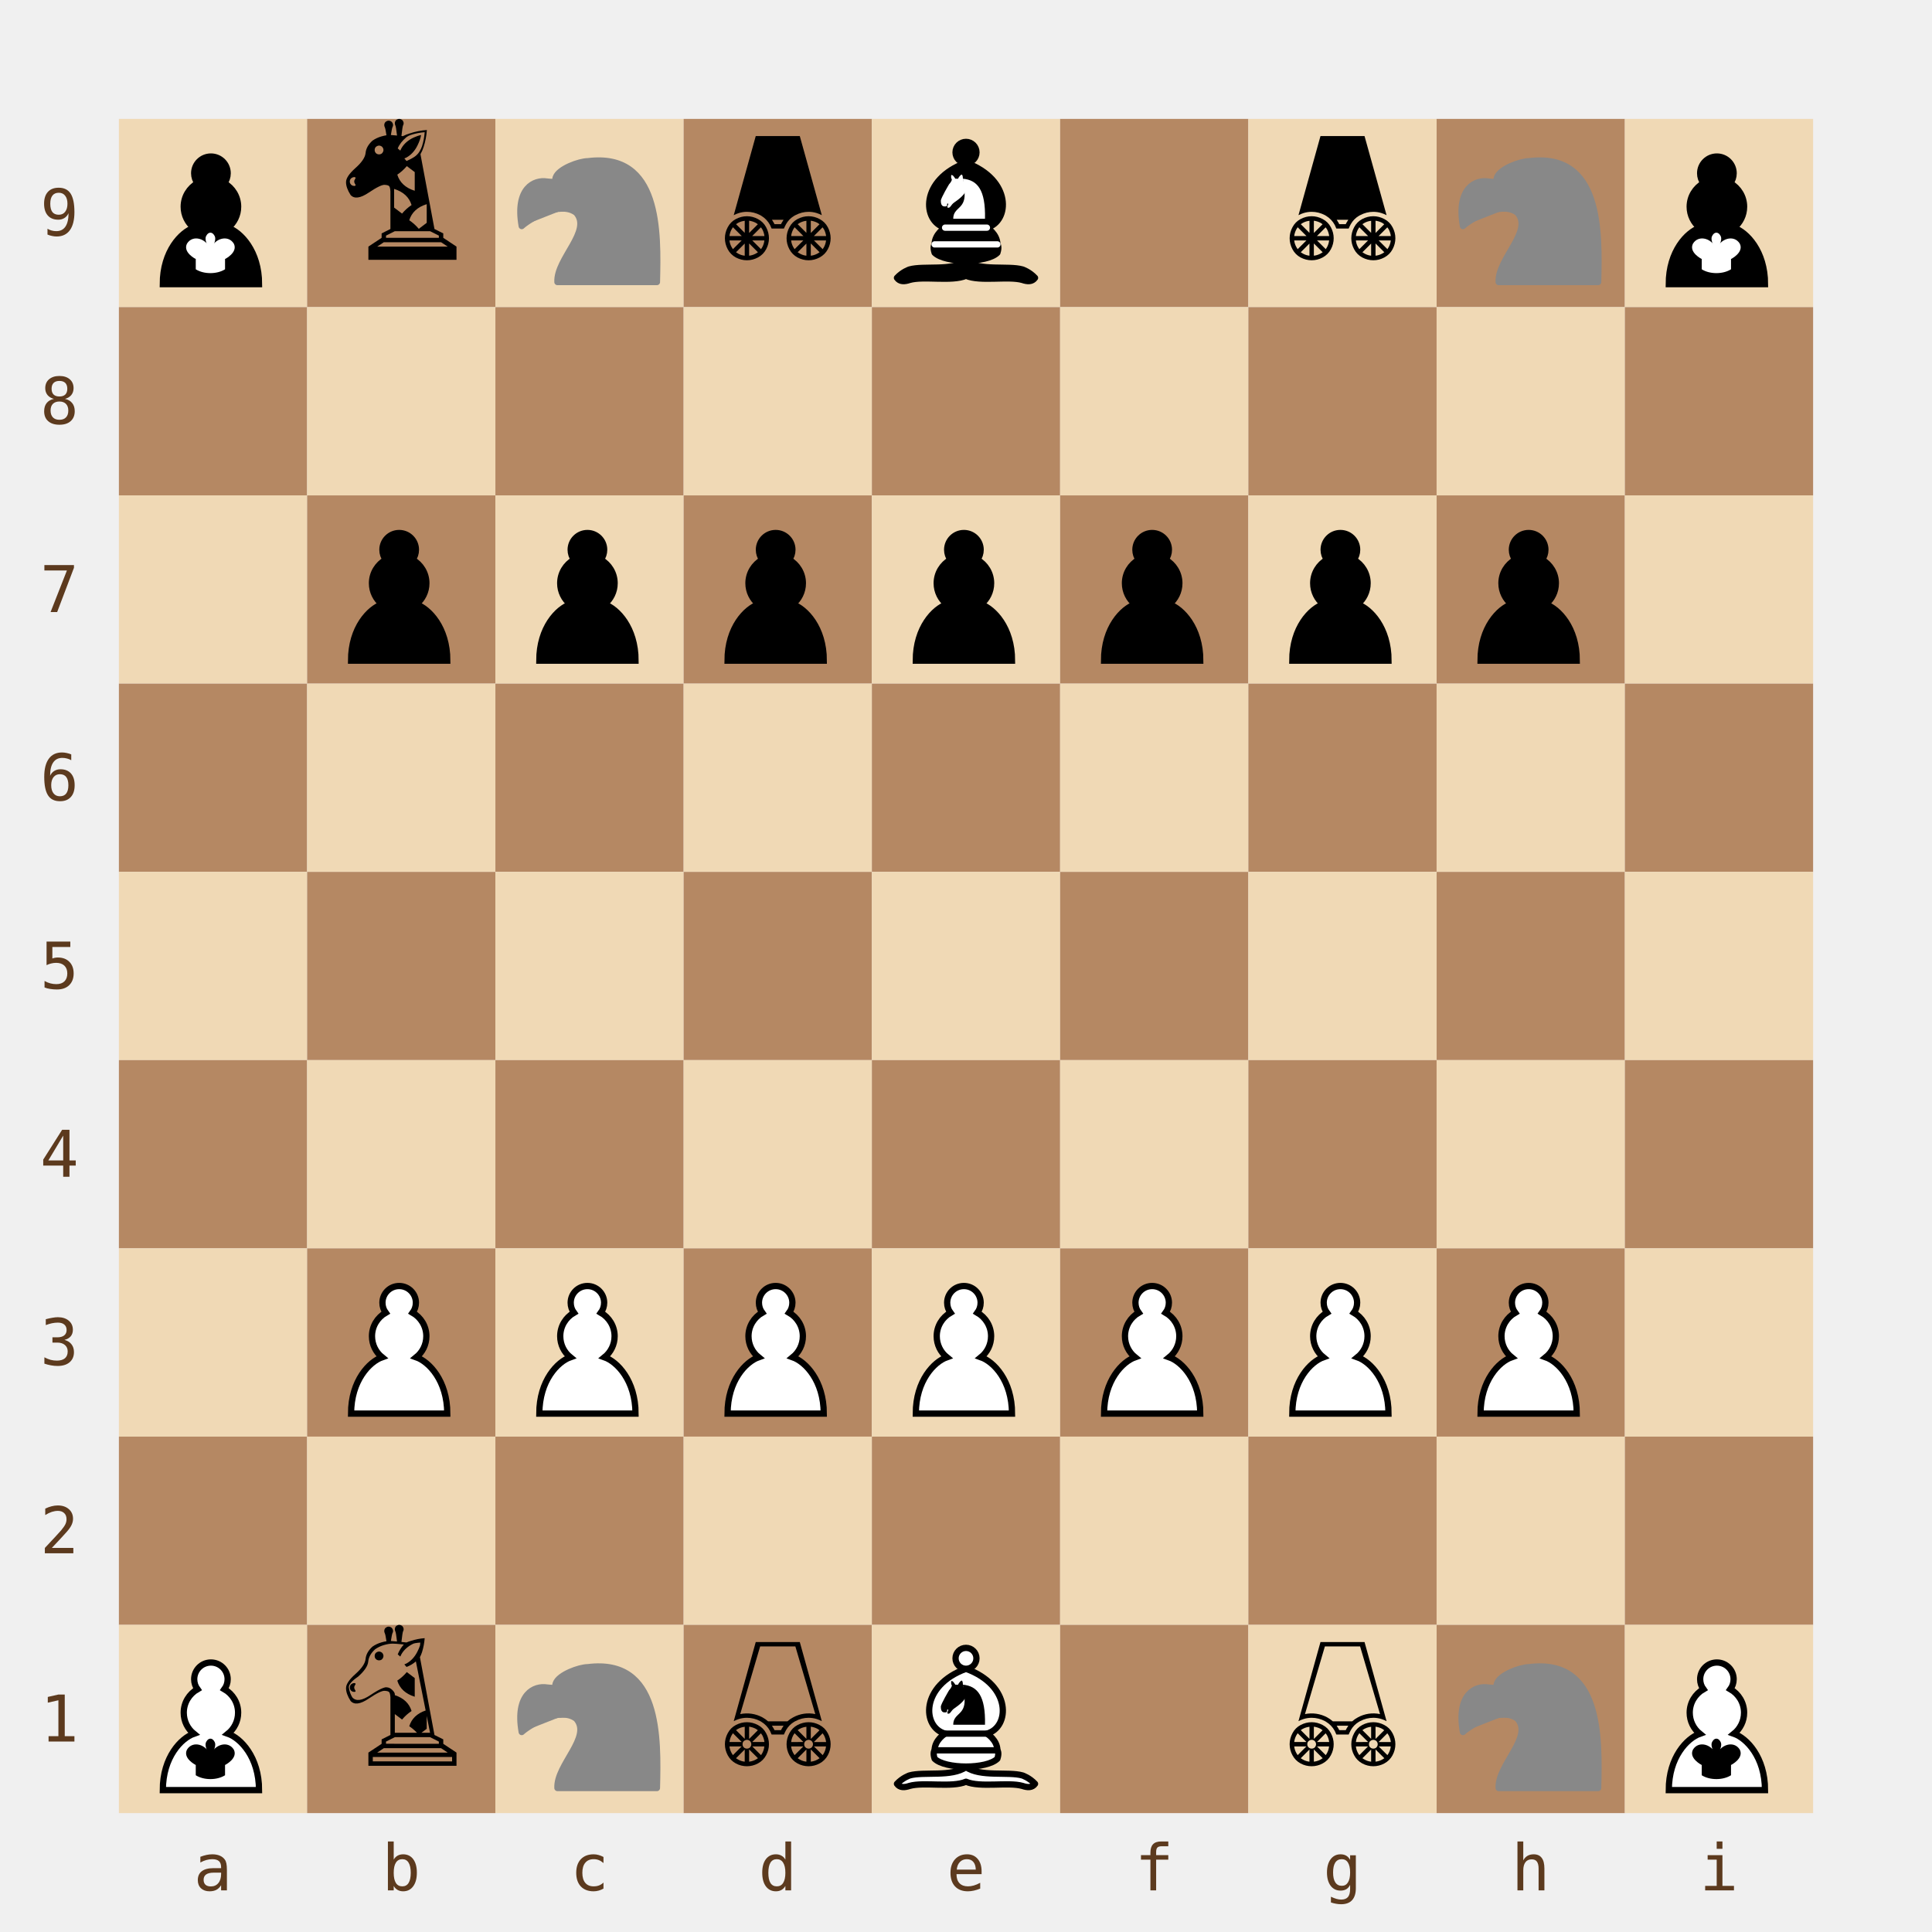
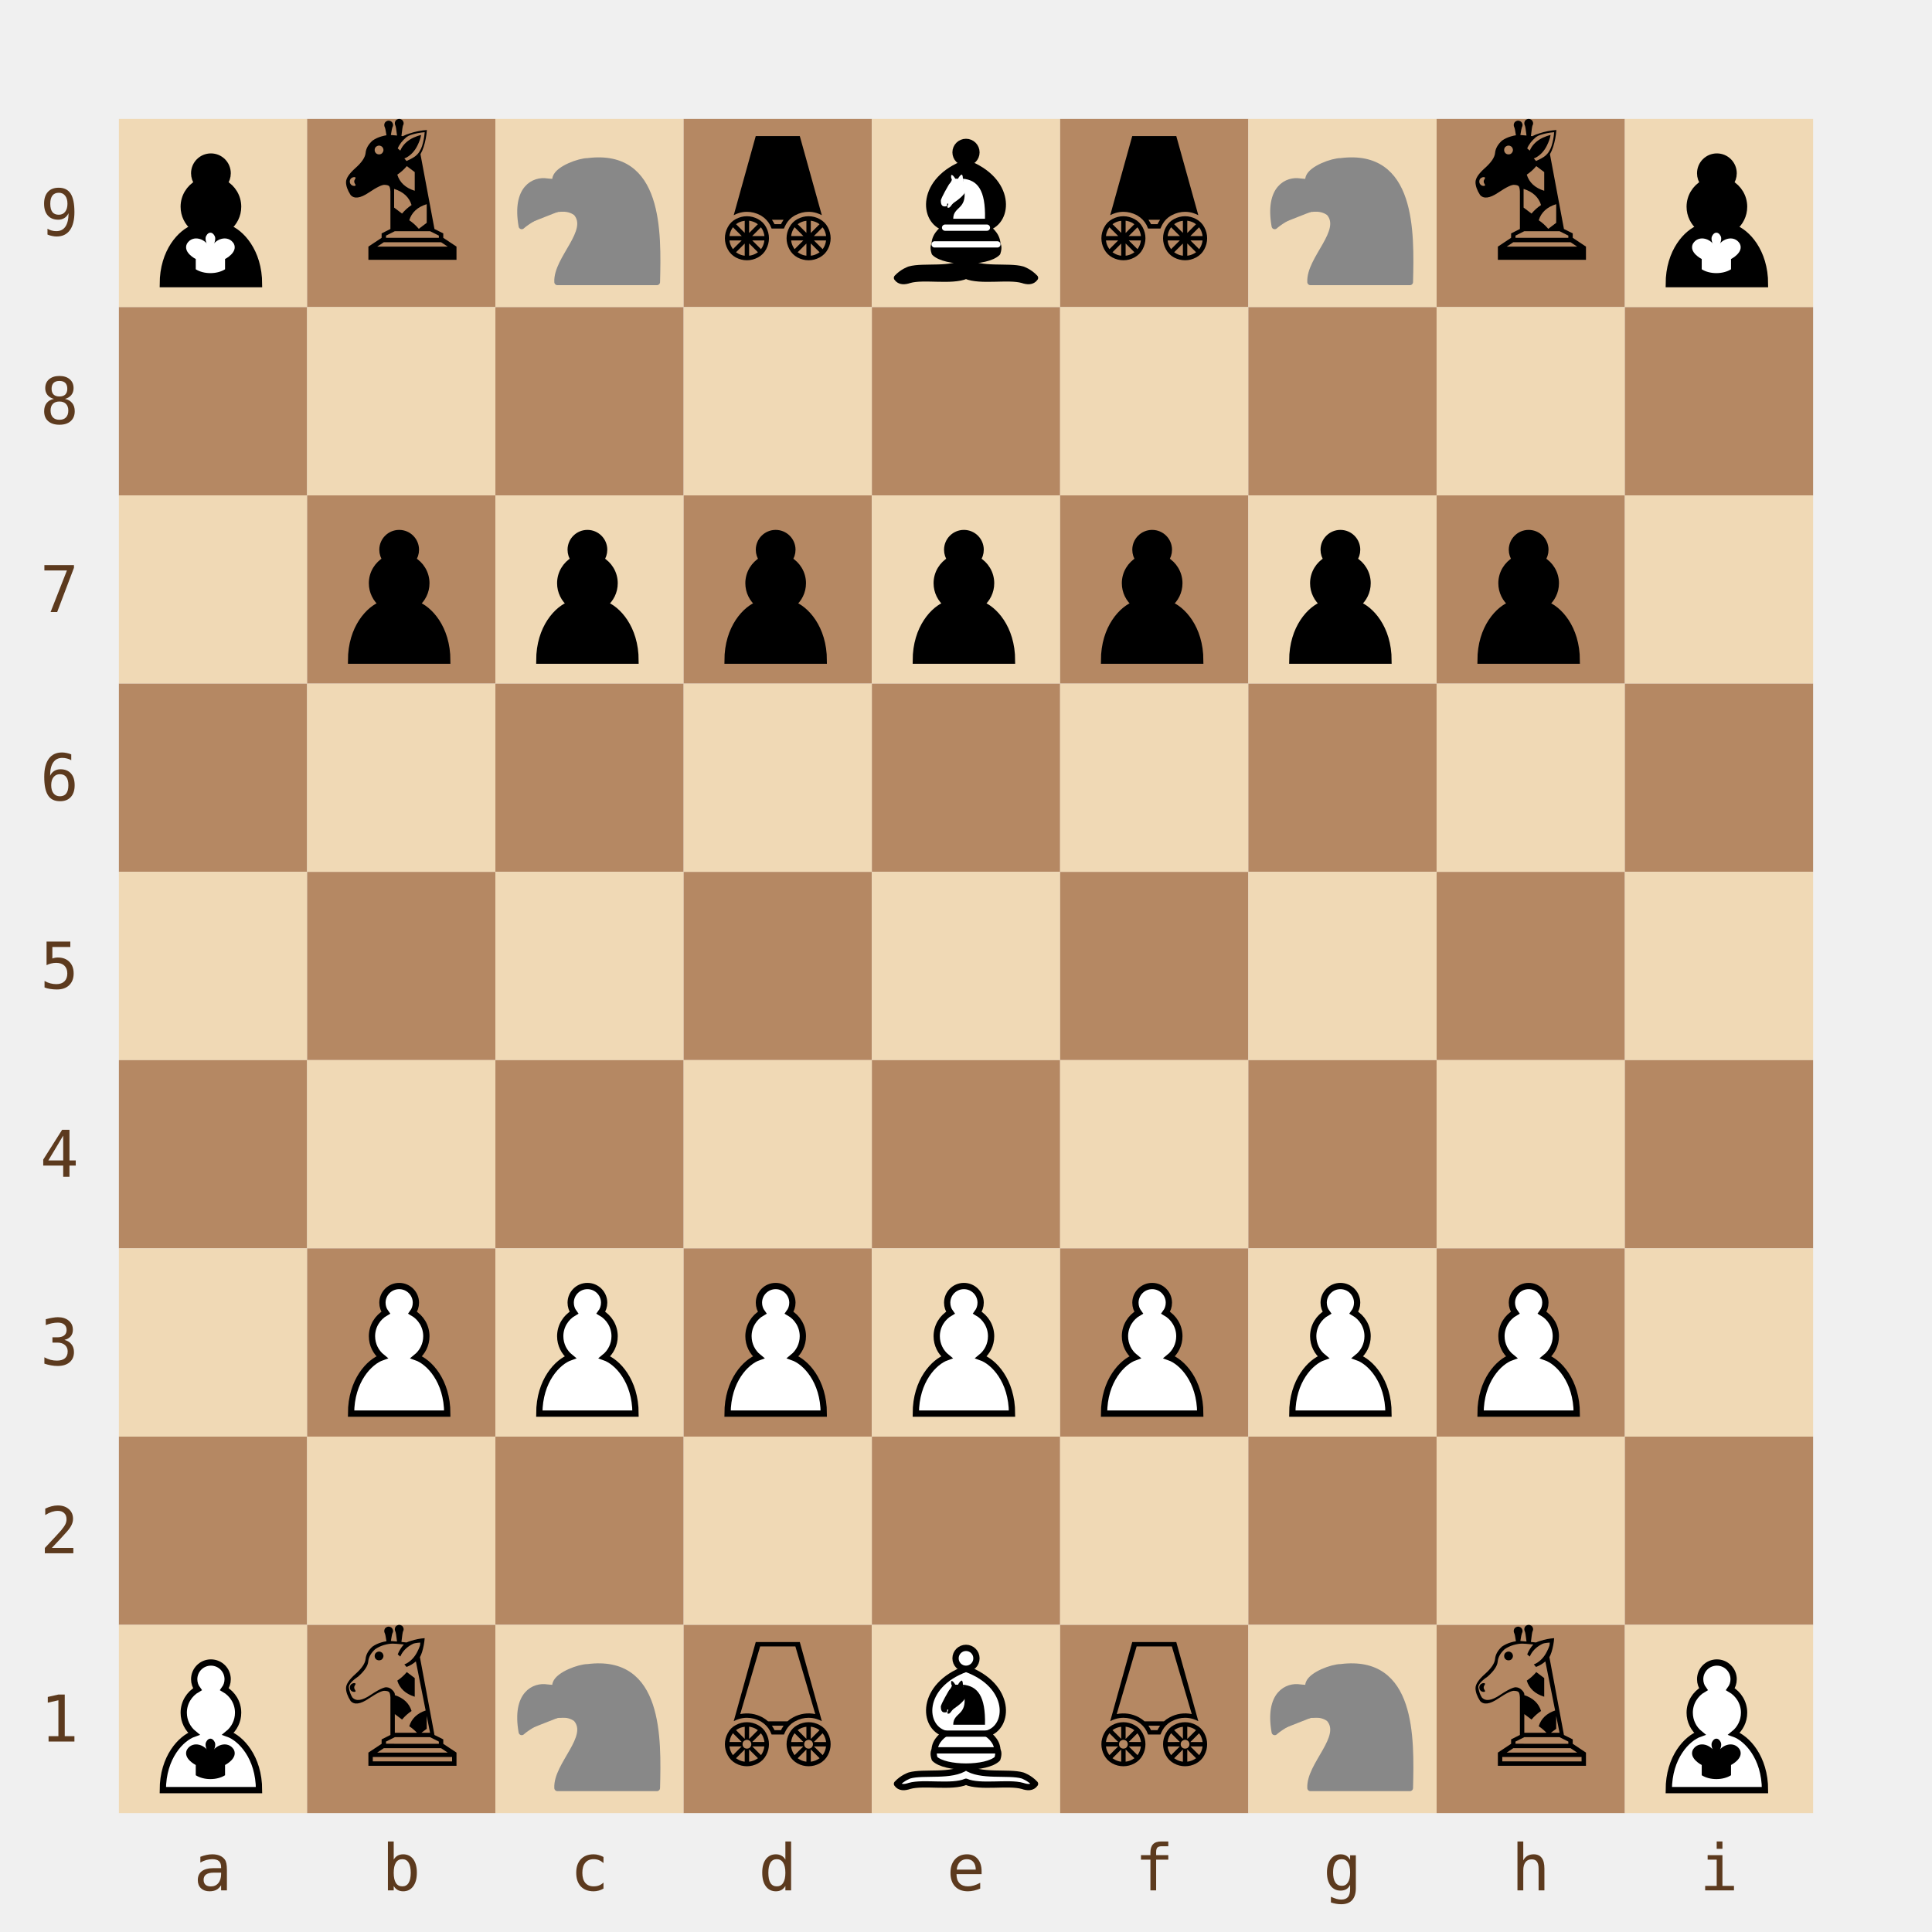
<svg xmlns="http://www.w3.org/2000/svg" viewBox="0 0 390 390" width="390" height="390">
  <defs>
    <symbol id="piece-mce-chess-bS" viewBox="0 0 45 45">
      <path d="M 22,9 C 19.79,9 18,10.79 18,13 C 18,13.89 18.29,14.71 18.78,15.38 C 16.83,16.5 15.5,18.59 15.5,21 C 15.5,23.03 16.44,24.84 17.91,26.03 C 14.91,27.09 10.5,31.58 10.5,39.5 L 33.5,39.5 C 33.5,31.58 29.09,27.09 26.09,26.03 C 27.56,24.84 28.5,23.03 28.5,21 C 28.5,18.59 27.17,16.5 25.22,15.38 C 25.71,14.71 26,13.89 26,13 C 26,10.79 24.21,9 22,9 z" style="fill:#000;stroke:#000;stroke-width:1.5;stroke-linecap:round" />
      <g transform="translate(14,23) scale(0.35)">
        <path d="M 22.5,25 C 22.5,25 27,17.5 25.5,14.5 C 25.5,14.5 24.5,12 22.5,12 C 20.5,12 19.5,14.5 19.5,14.5 C 18,17.5 22.5,25 22.5,25" style="fill:#fff;stroke:none" />
        <path d="M 12.5,37 C 18,40.5 27,40.5 32.5,37 L 32.5,30 C 32.5,30 41.5,25.5 38.5,19.5 C 34.5,13 25,16 22.5,23.5 L 22.5,27 L 22.5,23.5 C 20,16 10.5,13 6.5,19.5 C 3.5,25.5 12.5,30 12.5,30 L 12.5,37" style="fill:#fff;stroke:none" />
      </g>
    </symbol>
    <symbol id="piece-wikimedia-fairy-Black_chess_giraffe" viewBox="0 0 12 12">
      <path d="m8.959 8.142-.421-.28h-3.65l-.421.28Zm-.562-.561v-.14l-.561-.282H5.59l-.562.281v.14ZM4.304 1.982q0 .073.034.14.039.068.106.107.068.034.14.034.074 0 .141-.034.067-.04.101-.106.04-.068.04-.14 0-.074-.04-.141-.034-.068-.1-.101-.068-.04-.141-.04-.073 0-.14.04-.068.033-.107.1-.034.068-.034.141zM2.72 3.992q0 .073.034.14.04.068.107.108.067.033.14.033.073 0 .084-.033.012-.04-.039-.107-.045-.068-.045-.14 0-.074.045-.14.05-.068.04-.102-.012-.04-.085-.04-.073 0-.14.04-.068.034-.107.101-.034.067-.034.14zm4.504-1.74.893 4.767.561.28v.282l.843.561v.842H3.905v-.842l.843-.561V7.3l.561-.281V4.621q-.017-.27-.084-.337-.068-.067-.264-.078-.242-.04-1.045.5-.797.533-1.145.146-.292-.455-.292-.82 0-.365.6-.899.607-.539.647-.96.039-.421.438-.786.258-.18.572-.27.169-.05.32-.073Q4.99.601 4.95.534q-.034-.068-.034-.14 0-.074.034-.141.039-.068.106-.101.068-.04.14-.04.074 0 .141.04.068.033.101.1.04.068.04.141 0 .073-.04.14-.033.068-.1.495.128.005.392.033-.067-.572-.106-.64Q5.59.354 5.59.281q0-.073.034-.14.039-.068.106-.102Q5.798 0 5.87 0q.074 0 .141.04.067.033.101.1.04.068.04.14 0 .074-.04.141-.034.068-.101.668l.09.012q.208-.107.455-.18.522-.174 1.078-.213-.04.555-.208 1.083-.079.247-.202.46Zm.27-1.404q-.455.034-.882.174-.152.045-.28.14-.405.343-.557.72l.163.14q.034-.08.067-.14.242-.433.77-.686.27-.123.488-.168-.04.286-.241.69-.253.5-.685.741-.062.029-.14.062l.14.163q.426-.19.59-.331.162-.14.246-.292.096-.152.152-.326.135-.432.168-.887Zm-.837 4.644q-.23-.753-1.112-1.028v1.19l.505.382q.275-.325.607-.544Zm-.146.971q.331.22.606.545l.506-.382v-1.19Q6.74 5.71 6.51 6.463Zm-.764-2.909q.23.753 1.112 1.028v-1.19l-.505-.382q-.276.325-.607.544Z" style="font-size:11.5px;line-height:0;font-family:Quivira;stroke-width:.15;stroke-linecap:square;stroke-linejoin:bevel;paint-order:markers stroke fill" />
    </symbol>
    <symbol id="piece-playstrategy-mono-eagle" viewBox="0 0 45 45">
      <defs />
      <g fill="none" fill-rule="evenodd" stroke="#000000" stroke-width="1.5" stroke-linecap="round" stroke-linejoin="round" id="g5877" transform="translate(0.6137209)" style="fill:#888888;fill-opacity:1;stroke:#888888;stroke-opacity:1">
        <path d="M 38,39 H 14.222 C 13.938,33.458 22.561,26.818 18.718,22.435 14.577,19.308 7.054,24.344 5.684,25.621 4.064,16.465 8.803,14.505 11.673,14.972 c 0.596,0.097 3.137,0.199 1.66,0.134 0,0 2.972,2.918 1.379,1.255 C 13.76,15.532 13.558,14.718 13.828,13.969 14.578,11.891 19.465,10.124 21.494,10.119 38.7,7.946 38.304,26.99 38,39 Z" fill="#ffffff" id="path5871" style="fill:#888888;fill-opacity:1;stroke:#888888;stroke-opacity:1" />
        <path d="m 24.279,15.049 c -1.741,1.01 -2.246,0.137 -0.5,-0.866 1.741,-1.01 2.246,-0.137 0.5,0.866 z" fill="#000000" id="path5875" style="fill:#888888;fill-opacity:1;stroke:#888888;stroke-opacity:1" />
      </g>
      <path style="fill:#888888;stroke:#888888;stroke-width:1.5;stroke-linecap:butt;stroke-linejoin:round;stroke-miterlimit:4;stroke-dasharray:none;stroke-opacity:1;fill-opacity:1" d="m 19.076,11.089 c -2.768,5.128 4.218,9.745 6.759,12.587 -0.247,0.945 -1.07,0.792 -2.301,0.707 -0.818,-0.057 -2.298,-2.098 -3.888,-2.657 -1.637,-0.575 -4.449,-0.243 -4.449,-0.243" id="path6450" />
      <path style="fill:#888888;stroke:#888888;stroke-width:1.2;stroke-linecap:butt;stroke-linejoin:miter;stroke-miterlimit:4;stroke-dasharray:none;stroke-opacity:1;fill-opacity:1" d="m 6.298,25.621 c 2.83,-6.44 8.657,-7.031 13.838,-5.447" id="path6468" />
    </symbol>
    <symbol id="piece-wikimedia-fairy-Black_dabbaba" viewBox="0 0 12 12">
      <path d="M3.698 7.75h-.775q.022.218.135.42.04.073.084.135zm.68 0 .555.555q.045-.062.084-.135.107-.202.13-.42Zm-.006-.282h.78q-.028-.219-.135-.426-.039-.068-.09-.13Zm-.197-.196.556-.556q-.062-.05-.13-.09-.207-.107-.426-.135Zm-.28-.006v-.769q-.22.022-.422.13-.073.038-.134.083Zm.28 1.455q.22-.023.427-.135.067-.04.135-.084l-.562-.562Zm-.471-1.253-.562-.561q-.045.067-.084.135-.113.207-.135.426Zm-.365 1.034q.061.045.134.084.202.112.421.135v-.775Zm.696-2.297q.365 0 .702.18.342.18.522.522.18.337.18.702 0 .365-.18.702-.18.337-.522.522-.337.18-.702.18-.365 0-.708-.18-.337-.185-.516-.522-.18-.337-.18-.702 0-.365.18-.702.18-.343.516-.522.343-.18.708-.18Zm3.594 1.544h-.775q.022.22.134.421.04.073.085.135zm.679 0 .556.556q.045-.062.084-.135.107-.202.13-.42Zm-.006-.28h.78q-.027-.22-.134-.427-.04-.068-.09-.13Zm-.196-.197.556-.556q-.062-.05-.13-.09-.207-.107-.426-.135Zm-.28-.006v-.769q-.22.022-.422.13-.073.038-.135.083Zm.28 1.455q.219-.023.427-.135.067-.04.134-.084l-.561-.562Zm-.472-1.253-.561-.561q-.045.067-.085.135-.112.207-.134.426ZM7.27 8.502q.062.045.135.084.202.112.421.135v-.775Zm.696-2.297q.365 0 .702.18.343.18.523.522.18.337.18.702 0 .365-.18.702-.18.337-.523.522-.337.18-.702.18-.365 0-.707-.18-.337-.185-.517-.522t-.18-.702q0-.365.18-.702.18-.343.517-.522.342-.18.707-.18Zm-1.594.225H5.63q.061.09.117.19l.045.09h.416l.045-.09q.056-.1.118-.19zm-.764.561q-.011-.034-.101-.23-.202-.37-.556-.584l-.067-.04q-.41-.213-.848-.213-.264 0-.517.079-.163.05-.325.135l1.403-5.043h2.808l1.404 5.043q-.163-.085-.326-.135-.253-.079-.517-.079-.438 0-.842.214l-.073.039q-.331.196-.522.533-.079.146-.135.281Z" style="font-size:11.5px;line-height:0;font-family:Quivira;stroke-width:.15;stroke-linecap:square;stroke-linejoin:bevel;paint-order:markers stroke fill" />
    </symbol>
    <symbol id="piece-mce-chess-bA" viewBox="0 0 45 45">
      <g style="fill:none;stroke:#000;stroke-width:1.5;stroke-linecap:round;stroke-linejoin:round">
        <g style="fill:#000;stroke-linecap:butt">
          <path d="M 9,36 C 12.39,35.03 19.11,36.43 22.5,34 C 25.89,36.43 32.61,35.03 36,36 C 36,36 37.65,36.54 39,38 C 38.32,38.97 37.2,38.91 36,38.5 C 32.61,37.53 25.89,38.96 22.5,37.5 C 19.11,38.96 12.39,37.53 9,38.5 C 7.8,38.91 6.68,38.97 6,38 C 7.35,36.54 9,36 9,36 z" />
          <path d="M 15,32 C 17.5,34.5 27.5,34.5 30,32 C 30.5,30.5 30,30 30,30 C 30,27.5 27.5,26 27.5,26 C 33,24.5 33.5,14.5 22.5,10.5 C 11.5,14.5 12,24.5 17.5,26 C 17.5,26 15,27.5 15,30 C 15,30 14.5,30.5 15,32 z" />
          <path d="M 25,8 A 2.5,2.5 0 1 1 20,8 A 2.5,2.5 0 1 1 25,8 z" />
        </g>
        <path d="M 17.5,26 L 27.5,26 M 15,30 L 30,30" style="fill:none;stroke:#fff;stroke-linejoin:miter" />
        <g transform="translate(14.5,11) scale(0.33)">
          <path d="M 22,10 C 32.5,11 38.5,18 38,39 L 15,39 C 15,30 25,32.5 23,18" style="fill:#fff;stroke:none" />
          <path d="M 24,18 C 24.38,20.91 18.45,25.37 16,27 C 13,29 13.18,31.34 11,31 C 9.958,30.06 12.41,27.96 11,28 C 10,28 11.19,29.23 10,30 C 9,30 5.997,31 6,26 C 6,24 12,14 12,14 C 12,14 13.89,12.1 14,10.5 C 13.27,9.506 13.5,8.5 13.5,7.5 C 14.5,6.5 16.5,10 16.5,10 L 18.5,10 C 18.5,10 19.28,8.008 21,7 C 22,7 22,10 22,10" style="fill:#fff;stroke:none" />
        </g>
      </g>
    </symbol>
    <symbol id="piece-mce-chess-bP" viewBox="0 0 45 45">
      <path d="M 22,9 C 19.79,9 18,10.79 18,13 C 18,13.89 18.29,14.71 18.78,15.38 C 16.83,16.5 15.5,18.59 15.5,21 C 15.5,23.03 16.44,24.84 17.91,26.03 C 14.91,27.09 10.5,31.58 10.5,39.5 L 33.5,39.5 C 33.5,31.58 29.09,27.09 26.09,26.03 C 27.56,24.84 28.5,23.03 28.5,21 C 28.5,18.59 27.17,16.5 25.22,15.38 C 25.71,14.71 26,13.89 26,13 C 26,10.79 24.21,9 22,9 z" style="fill:#000;stroke:#000;stroke-width:1.5;stroke-linecap:round" />
    </symbol>
    <symbol id="piece-mce-chess-wP" viewBox="0 0 45 45">
      <path d="M 22,9 C 19.79,9 18,10.79 18,13 C 18,13.89 18.29,14.71 18.78,15.38 C 16.83,16.5 15.5,18.59 15.5,21 C 15.5,23.03 16.44,24.84 17.91,26.03 C 14.91,27.09 10.5,31.58 10.5,39.5 L 33.5,39.5 C 33.5,31.58 29.09,27.09 26.09,26.03 C 27.56,24.84 28.5,23.03 28.5,21 C 28.5,18.59 27.17,16.5 25.22,15.38 C 25.71,14.71 26,13.89 26,13 C 26,10.79 24.21,9 22,9 z" style="fill:#fff;stroke:#000;stroke-width:1.5;stroke-linecap:round" />
    </symbol>
    <symbol id="piece-mce-chess-wS" viewBox="0 0 45 45">
      <path d="M 22,9 C 19.79,9 18,10.79 18,13 C 18,13.89 18.29,14.71 18.78,15.38 C 16.83,16.5 15.5,18.59 15.5,21 C 15.5,23.03 16.44,24.84 17.91,26.03 C 14.91,27.09 10.5,31.58 10.5,39.5 L 33.5,39.5 C 33.5,31.58 29.09,27.09 26.09,26.03 C 27.56,24.84 28.5,23.03 28.5,21 C 28.5,18.59 27.17,16.5 25.22,15.38 C 25.71,14.71 26,13.89 26,13 C 26,10.79 24.21,9 22,9 z" style="fill:#fff;stroke:#000;stroke-width:1.5;stroke-linecap:round" />
      <g transform="translate(14,23) scale(0.35)">
        <path d="M 22.5,25 C 22.5,25 27,17.5 25.5,14.5 C 25.5,14.5 24.5,12 22.5,12 C 20.5,12 19.5,14.5 19.5,14.5 C 18,17.5 22.5,25 22.5,25" style="fill:#000;stroke:none" />
        <path d="M 12.5,37 C 18,40.5 27,40.5 32.5,37 L 32.5,30 C 32.5,30 41.5,25.5 38.5,19.5 C 34.5,13 25,16 22.5,23.5 L 22.5,27 L 22.5,23.5 C 20,16 10.5,13 6.5,19.5 C 3.5,25.5 12.5,30 12.5,30 L 12.5,37" style="fill:#000;stroke:none" />
      </g>
    </symbol>
    <symbol id="piece-wikimedia-fairy-White_chess_giraffe" viewBox="0 0 12 12">
      <path d="M9.24 8.704v-.281H4.186v.28Zm-.281-.562-.421-.28h-3.65l-.421.28Zm-.562-.561v-.14l-.561-.282H5.59l-.562.281v.14ZM4.304 1.982q0-.073.034-.14.039-.068.106-.101.068-.04.14-.04.074 0 .141.04.067.033.101.1.04.068.04.141 0 .073-.04.14-.034.068-.1.107-.068.034-.141.034-.073 0-.14-.034-.068-.04-.107-.106-.034-.068-.034-.14ZM2.72 3.992q0-.073.034-.14.04-.067.107-.101.067-.04.14-.04.073 0 .084.04.012.034-.039.101-.045.067-.045.14 0 .073.045.14.05.068.04.108-.012.033-.085.033-.073 0-.14-.033-.068-.04-.107-.107-.034-.068-.034-.14Zm3.027-.438q.331-.219.607-.544l.505.382v1.19q-.882-.275-1.112-1.028ZM5.59 5.688v1.19H7q-.225-.24-.49-.415.22-.724 1.045-1.005L6.932 2.33q-.258.225-.595.354l-.14-.163q.078-.033.14-.062.432-.241.685-.74.112-.214.174-.405.011-.095.017-.185-.169.01-.332.039-.05.011-.106.028-.528.253-.77.685-.033.062-.067.14l-.163-.14q.14-.354.388-.629-.534-.056-.708-.056-.241 0-.556.09-.309.09-.567.27-.399.364-.438.786-.04.42-.64.954-.623.427-.595.696.061.382.224.635.348.387 1.151-.152.506-.337.787-.443l.1-.034q.09-.028.152-.017.197.011.354.169.163.157.163.275v.056q.842.275 1.067 1.01-.332.22-.607.545Zm1.696 1.19h.55l-.213-1.072v.82ZM7.19 2.062l.927 4.958.561.28v.282l.843.561v.842H3.905v-.842l.843-.561V7.3l.561-.281V4.621q-.017-.27-.084-.337-.068-.067-.264-.078-.242-.04-1.045.5-.797.533-1.145.146-.292-.455-.292-.82 0-.365.6-.899.607-.539.647-.96.039-.421.438-.786.258-.18.572-.27.169-.05.32-.073Q4.99.601 4.95.534q-.034-.068-.034-.14 0-.074.034-.141.039-.068.106-.101.068-.04.14-.04.074 0 .141.04.068.033.101.1.04.068.04.141 0 .073-.04.14-.033.068-.1.495.128.005.392.033-.067-.572-.106-.64Q5.59.354 5.59.281q0-.073.034-.14.039-.068.106-.102Q5.798 0 5.87 0q.074 0 .141.04.067.033.101.1.04.068.04.14 0 .074-.04.141-.034.068-.101.668.146.017.32.034.13-.056.28-.101.428-.14.882-.174-.033.455-.168.887-.056.174-.135.326Z" style="font-size:11.5px;line-height:0;font-family:Quivira;stroke-width:.15;stroke-linecap:square;stroke-linejoin:bevel;paint-order:markers stroke fill" />
    </symbol>
    <symbol id="piece-wikimedia-fairy-White_dabbaba" viewBox="0 0 12 12">
      <path d="M3.698 7.75h-.775c.015.145.06.286.135.42.026.049.054.094.084.135zm.68 0 .555.555a1.146 1.146 0 0 0 .213-.556Zm-.006-.282h.78a1.288 1.288 0 0 0-.135-.426.998.998 0 0 0-.09-.13Zm-.197-.196.556-.556a.997.997 0 0 0-.13-.09 1.288 1.288 0 0 0-.426-.135Zm-.28-.006v-.769a1.146 1.146 0 0 0-.556.213zm.28 1.455a1.135 1.135 0 0 0 .562-.22l-.562-.56Zm-.471-1.253-.562-.561c-.03.045-.058.09-.084.135-.075.138-.12.28-.135.426Zm-.365 1.034c.04.03.086.058.134.084.135.075.275.12.421.135v-.775Zm.696-2.297c.243 0 .477.06.702.18.228.12.402.294.522.522.12.225.18.458.18.702 0 .243-.06.477-.18.702-.12.224-.294.398-.522.522a1.472 1.472 0 0 1-1.41 0 1.263 1.263 0 0 1-.516-.522 1.472 1.472 0 0 1-.18-.702c0-.244.06-.477.18-.702a1.22 1.22 0 0 1 .516-.522c.229-.12.464-.18.708-.18Zm3.594 1.544h-.775c.015.146.06.287.134.421.027.049.055.094.085.135zm.679 0 .556.556a1.146 1.146 0 0 0 .213-.556Zm-.006-.28h.78a1.288 1.288 0 0 0-.134-.427.997.997 0 0 0-.09-.13Zm-.196-.197.556-.556a.997.997 0 0 0-.13-.09 1.288 1.288 0 0 0-.426-.135Zm-.28-.006v-.769a1.146 1.146 0 0 0-.557.213Zm.28 1.455a1.135 1.135 0 0 0 .561-.22l-.561-.56Zm-.472-1.253-.561-.561a1.135 1.135 0 0 0-.219.562ZM7.27 8.502c.041.03.086.058.135.084.135.075.275.12.421.135v-.775Zm.696-2.297c.244 0 .478.06.702.18.229.12.403.294.523.522.12.225.18.458.18.702 0 .243-.06.477-.18.702a1.26 1.26 0 0 1-.523.522 1.472 1.472 0 0 1-1.409 0 1.263 1.263 0 0 1-.517-.522 1.472 1.472 0 0 1-.18-.702c0-.244.06-.477.18-.702a1.22 1.22 0 0 1 .517-.522 1.5 1.5 0 0 1 .707-.18Zm.427-.517-1.27-4.312H4.877L3.608 5.688a2.086 2.086 0 0 1 1.415.208c.131.071.25.156.36.253h1.235c.108-.097.23-.182.365-.253a2.054 2.054 0 0 1 1.41-.208zm-2.021.742H5.63c.04.06.08.123.117.19l.045.09h.416l.045-.09c.037-.067.077-.13.118-.19Zm-.764.561a4.222 4.222 0 0 0-.101-.23 1.517 1.517 0 0 0-.556-.584l-.067-.04a1.814 1.814 0 0 0-.848-.213 1.73 1.73 0 0 0-.517.079 1.998 1.998 0 0 0-.325.135l1.403-5.043h2.808l1.404 5.043a1.998 1.998 0 0 0-.326-.135 1.73 1.73 0 0 0-.517-.079c-.292 0-.572.071-.842.214l-.073.039c-.22.131-.395.309-.522.533a3.15 3.15 0 0 0-.135.281Zm-1.572.337a.275.275 0 0 0-.14.04.252.252 0 0 0-.107.1.31.31 0 0 0 0 .281c.026.045.062.08.106.107a.31.31 0 0 0 .281 0 .252.252 0 0 0 .101-.107.275.275 0 0 0 0-.28.22.22 0 0 0-.1-.102.275.275 0 0 0-.141-.039Zm3.93 0a.275.275 0 0 0-.14.04.252.252 0 0 0-.107.1.31.31 0 0 0 0 .281c.027.045.062.08.107.107a.31.31 0 0 0 .28 0 .252.252 0 0 0 .102-.107.275.275 0 0 0 0-.28.22.22 0 0 0-.101-.102.275.275 0 0 0-.14-.039Z" style="font-size:11.5px;line-height:0;font-family:Quivira;stroke-width:.15;stroke-linecap:square;stroke-linejoin:bevel;paint-order:markers stroke fill" />
    </symbol>
    <symbol id="piece-mce-chess-wA" viewBox="0 0 45 45">
      <g style="fill:none;stroke:#000;stroke-width:1.5;stroke-linecap:round;stroke-linejoin:round">
        <g style="fill:#fff;stroke-linecap:butt">
          <path d="M 9,36 C 12.39,35.03 19.11,36.43 22.5,34 C 25.89,36.43 32.61,35.03 36,36 C 36,36 37.65,36.54 39,38 C 38.32,38.97 37.2,38.91 36,38.5 C 32.61,37.53 25.89,38.96 22.5,37.5 C 19.11,38.96 12.39,37.53 9,38.5 C 7.8,38.91 6.68,38.97 6,38 C 7.35,36.54 9,36 9,36 z" />
          <path d="M 15,32 C 17.5,34.5 27.5,34.5 30,32 C 30.5,30.5 30,30 30,30 C 30,27.5 27.5,26 27.5,26 C 33,24.5 33.5,14.5 22.5,10.5 C 11.5,14.5 12,24.5 17.5,26 C 17.5,26 15,27.5 15,30 C 15,30 14.5,30.5 15,32 z" />
          <path d="M 25,8 A 2.5,2.5 0 1 1 20,8 A 2.5,2.5 0 1 1 25,8 z" />
        </g>
        <path d="M 17.5,26 L 27.5,26 M 15,30 L 30,30" style="fill:none;stroke:#000;stroke-linejoin:miter" />
        <g transform="translate(14.5,11) scale(0.33)">
          <path d="M 22,10 C 32.5,11 38.5,18 38,39 L 15,39 C 15,30 25,32.5 23,18" style="fill:#000;stroke:none" />
          <path d="M 24,18 C 24.38,20.91 18.45,25.37 16,27 C 13,29 13.18,31.34 11,31 C 9.958,30.06 12.41,27.96 11,28 C 10,28 11.19,29.23 10,30 C 9,30 5.997,31 6,26 C 6,24 12,14 12,14 C 12,14 13.89,12.1 14,10.5 C 13.27,9.506 13.5,8.5 13.5,7.5 C 14.5,6.5 16.5,10 16.5,10 L 18.5,10 C 18.5,10 19.28,8.008 21,7 C 22,7 22,10 22,10" style="fill:#000;stroke:none" />
        </g>
      </g>
    </symbol>
  </defs>
  <rect x="24" y="24" width="38" height="38" fill="#f0d9b5" data-sq="a9" class="board-cell" />
  <rect x="62" y="24" width="38" height="38" fill="#b58863" data-sq="b9" class="board-cell" />
  <rect x="100" y="24" width="38" height="38" fill="#f0d9b5" data-sq="c9" class="board-cell" />
  <rect x="138" y="24" width="38" height="38" fill="#b58863" data-sq="d9" class="board-cell" />
  <rect x="176" y="24" width="38" height="38" fill="#f0d9b5" data-sq="e9" class="board-cell" />
  <rect x="214" y="24" width="38" height="38" fill="#b58863" data-sq="f9" class="board-cell" />
  <rect x="252" y="24" width="38" height="38" fill="#f0d9b5" data-sq="g9" class="board-cell" />
  <rect x="290" y="24" width="38" height="38" fill="#b58863" data-sq="h9" class="board-cell" />
  <rect x="328" y="24" width="38" height="38" fill="#f0d9b5" data-sq="i9" class="board-cell" />
  <rect x="24" y="62" width="38" height="38" fill="#b58863" data-sq="a8" class="board-cell" />
  <rect x="62" y="62" width="38" height="38" fill="#f0d9b5" data-sq="b8" class="board-cell" />
  <rect x="100" y="62" width="38" height="38" fill="#b58863" data-sq="c8" class="board-cell" />
  <rect x="138" y="62" width="38" height="38" fill="#f0d9b5" data-sq="d8" class="board-cell" />
  <rect x="176" y="62" width="38" height="38" fill="#b58863" data-sq="e8" class="board-cell" />
  <rect x="214" y="62" width="38" height="38" fill="#f0d9b5" data-sq="f8" class="board-cell" />
  <rect x="252" y="62" width="38" height="38" fill="#b58863" data-sq="g8" class="board-cell" />
  <rect x="290" y="62" width="38" height="38" fill="#f0d9b5" data-sq="h8" class="board-cell" />
  <rect x="328" y="62" width="38" height="38" fill="#b58863" data-sq="i8" class="board-cell" />
  <rect x="24" y="100" width="38" height="38" fill="#f0d9b5" data-sq="a7" class="board-cell" />
  <rect x="62" y="100" width="38" height="38" fill="#b58863" data-sq="b7" class="board-cell" />
  <rect x="100" y="100" width="38" height="38" fill="#f0d9b5" data-sq="c7" class="board-cell" />
  <rect x="138" y="100" width="38" height="38" fill="#b58863" data-sq="d7" class="board-cell" />
  <rect x="176" y="100" width="38" height="38" fill="#f0d9b5" data-sq="e7" class="board-cell" />
  <rect x="214" y="100" width="38" height="38" fill="#b58863" data-sq="f7" class="board-cell" />
  <rect x="252" y="100" width="38" height="38" fill="#f0d9b5" data-sq="g7" class="board-cell" />
  <rect x="290" y="100" width="38" height="38" fill="#b58863" data-sq="h7" class="board-cell" />
  <rect x="328" y="100" width="38" height="38" fill="#f0d9b5" data-sq="i7" class="board-cell" />
  <rect x="24" y="138" width="38" height="38" fill="#b58863" data-sq="a6" class="board-cell" />
  <rect x="62" y="138" width="38" height="38" fill="#f0d9b5" data-sq="b6" class="board-cell" />
  <rect x="100" y="138" width="38" height="38" fill="#b58863" data-sq="c6" class="board-cell" />
  <rect x="138" y="138" width="38" height="38" fill="#f0d9b5" data-sq="d6" class="board-cell" />
  <rect x="176" y="138" width="38" height="38" fill="#b58863" data-sq="e6" class="board-cell" />
  <rect x="214" y="138" width="38" height="38" fill="#f0d9b5" data-sq="f6" class="board-cell" />
  <rect x="252" y="138" width="38" height="38" fill="#b58863" data-sq="g6" class="board-cell" />
  <rect x="290" y="138" width="38" height="38" fill="#f0d9b5" data-sq="h6" class="board-cell" />
  <rect x="328" y="138" width="38" height="38" fill="#b58863" data-sq="i6" class="board-cell" />
  <rect x="24" y="176" width="38" height="38" fill="#f0d9b5" data-sq="a5" class="board-cell" />
  <rect x="62" y="176" width="38" height="38" fill="#b58863" data-sq="b5" class="board-cell" />
  <rect x="100" y="176" width="38" height="38" fill="#f0d9b5" data-sq="c5" class="board-cell" />
  <rect x="138" y="176" width="38" height="38" fill="#b58863" data-sq="d5" class="board-cell" />
  <rect x="176" y="176" width="38" height="38" fill="#f0d9b5" data-sq="e5" class="board-cell" />
  <rect x="214" y="176" width="38" height="38" fill="#b58863" data-sq="f5" class="board-cell" />
  <rect x="252" y="176" width="38" height="38" fill="#f0d9b5" data-sq="g5" class="board-cell" />
  <rect x="290" y="176" width="38" height="38" fill="#b58863" data-sq="h5" class="board-cell" />
  <rect x="328" y="176" width="38" height="38" fill="#f0d9b5" data-sq="i5" class="board-cell" />
  <rect x="24" y="214" width="38" height="38" fill="#b58863" data-sq="a4" class="board-cell" />
  <rect x="62" y="214" width="38" height="38" fill="#f0d9b5" data-sq="b4" class="board-cell" />
  <rect x="100" y="214" width="38" height="38" fill="#b58863" data-sq="c4" class="board-cell" />
  <rect x="138" y="214" width="38" height="38" fill="#f0d9b5" data-sq="d4" class="board-cell" />
  <rect x="176" y="214" width="38" height="38" fill="#b58863" data-sq="e4" class="board-cell" />
  <rect x="214" y="214" width="38" height="38" fill="#f0d9b5" data-sq="f4" class="board-cell" />
  <rect x="252" y="214" width="38" height="38" fill="#b58863" data-sq="g4" class="board-cell" />
  <rect x="290" y="214" width="38" height="38" fill="#f0d9b5" data-sq="h4" class="board-cell" />
  <rect x="328" y="214" width="38" height="38" fill="#b58863" data-sq="i4" class="board-cell" />
  <rect x="24" y="252" width="38" height="38" fill="#f0d9b5" data-sq="a3" class="board-cell" />
  <rect x="62" y="252" width="38" height="38" fill="#b58863" data-sq="b3" class="board-cell" />
  <rect x="100" y="252" width="38" height="38" fill="#f0d9b5" data-sq="c3" class="board-cell" />
  <rect x="138" y="252" width="38" height="38" fill="#b58863" data-sq="d3" class="board-cell" />
  <rect x="176" y="252" width="38" height="38" fill="#f0d9b5" data-sq="e3" class="board-cell" />
  <rect x="214" y="252" width="38" height="38" fill="#b58863" data-sq="f3" class="board-cell" />
  <rect x="252" y="252" width="38" height="38" fill="#f0d9b5" data-sq="g3" class="board-cell" />
  <rect x="290" y="252" width="38" height="38" fill="#b58863" data-sq="h3" class="board-cell" />
  <rect x="328" y="252" width="38" height="38" fill="#f0d9b5" data-sq="i3" class="board-cell" />
  <rect x="24" y="290" width="38" height="38" fill="#b58863" data-sq="a2" class="board-cell" />
  <rect x="62" y="290" width="38" height="38" fill="#f0d9b5" data-sq="b2" class="board-cell" />
  <rect x="100" y="290" width="38" height="38" fill="#b58863" data-sq="c2" class="board-cell" />
  <rect x="138" y="290" width="38" height="38" fill="#f0d9b5" data-sq="d2" class="board-cell" />
  <rect x="176" y="290" width="38" height="38" fill="#b58863" data-sq="e2" class="board-cell" />
  <rect x="214" y="290" width="38" height="38" fill="#f0d9b5" data-sq="f2" class="board-cell" />
  <rect x="252" y="290" width="38" height="38" fill="#b58863" data-sq="g2" class="board-cell" />
  <rect x="290" y="290" width="38" height="38" fill="#f0d9b5" data-sq="h2" class="board-cell" />
  <rect x="328" y="290" width="38" height="38" fill="#b58863" data-sq="i2" class="board-cell" />
  <rect x="24" y="328" width="38" height="38" fill="#f0d9b5" data-sq="a1" class="board-cell" />
  <rect x="62" y="328" width="38" height="38" fill="#b58863" data-sq="b1" class="board-cell" />
  <rect x="100" y="328" width="38" height="38" fill="#f0d9b5" data-sq="c1" class="board-cell" />
  <rect x="138" y="328" width="38" height="38" fill="#b58863" data-sq="d1" class="board-cell" />
  <rect x="176" y="328" width="38" height="38" fill="#f0d9b5" data-sq="e1" class="board-cell" />
  <rect x="214" y="328" width="38" height="38" fill="#b58863" data-sq="f1" class="board-cell" />
  <rect x="252" y="328" width="38" height="38" fill="#f0d9b5" data-sq="g1" class="board-cell" />
  <rect x="290" y="328" width="38" height="38" fill="#b58863" data-sq="h1" class="board-cell" />
  <rect x="328" y="328" width="38" height="38" fill="#f0d9b5" data-sq="i1" class="board-cell" />
  <g pointer-events="none">
    <use href="#piece-mce-chess-bS" x="24" y="24" width="38" height="38" />
    <use href="#piece-wikimedia-fairy-Black_chess_giraffe" x="62" y="24" width="38" height="38" />
    <use href="#piece-playstrategy-mono-eagle" x="100" y="24" width="38" height="38" />
    <use href="#piece-wikimedia-fairy-Black_dabbaba" x="138" y="24" width="38" height="38" />
    <use href="#piece-mce-chess-bA" x="176" y="24" width="38" height="38" />
-     <use href="#piece-wikimedia-fairy-Black_dabbaba" x="252" y="24" width="38" height="38" />
-     <use href="#piece-playstrategy-mono-eagle" x="290" y="24" width="38" height="38" />
+     <use href="#piece-wikimedia-fairy-Black_dabbaba" x="214" y="24" width="38" height="38" />
+     <use href="#piece-playstrategy-mono-eagle" x="252" y="24" width="38" height="38" />
+     <use href="#piece-wikimedia-fairy-Black_chess_giraffe" x="290" y="24" width="38" height="38" />
    <use href="#piece-mce-chess-bS" x="328" y="24" width="38" height="38" />
    <use href="#piece-mce-chess-bP" x="62" y="100" width="38" height="38" />
    <use href="#piece-mce-chess-bP" x="100" y="100" width="38" height="38" />
    <use href="#piece-mce-chess-bP" x="138" y="100" width="38" height="38" />
    <use href="#piece-mce-chess-bP" x="176" y="100" width="38" height="38" />
    <use href="#piece-mce-chess-bP" x="214" y="100" width="38" height="38" />
    <use href="#piece-mce-chess-bP" x="252" y="100" width="38" height="38" />
    <use href="#piece-mce-chess-bP" x="290" y="100" width="38" height="38" />
    <use href="#piece-mce-chess-wP" x="62" y="252" width="38" height="38" />
    <use href="#piece-mce-chess-wP" x="100" y="252" width="38" height="38" />
    <use href="#piece-mce-chess-wP" x="138" y="252" width="38" height="38" />
    <use href="#piece-mce-chess-wP" x="176" y="252" width="38" height="38" />
    <use href="#piece-mce-chess-wP" x="214" y="252" width="38" height="38" />
    <use href="#piece-mce-chess-wP" x="252" y="252" width="38" height="38" />
    <use href="#piece-mce-chess-wP" x="290" y="252" width="38" height="38" />
    <use href="#piece-mce-chess-wS" x="24" y="328" width="38" height="38" />
    <use href="#piece-wikimedia-fairy-White_chess_giraffe" x="62" y="328" width="38" height="38" />
    <use href="#piece-playstrategy-mono-eagle" x="100" y="328" width="38" height="38" />
    <use href="#piece-wikimedia-fairy-White_dabbaba" x="138" y="328" width="38" height="38" />
    <use href="#piece-mce-chess-wA" x="176" y="328" width="38" height="38" />
-     <use href="#piece-wikimedia-fairy-White_dabbaba" x="252" y="328" width="38" height="38" />
-     <use href="#piece-playstrategy-mono-eagle" x="290" y="328" width="38" height="38" />
+     <use href="#piece-wikimedia-fairy-White_dabbaba" x="214" y="328" width="38" height="38" />
+     <use href="#piece-playstrategy-mono-eagle" x="252" y="328" width="38" height="38" />
+     <use href="#piece-wikimedia-fairy-White_chess_giraffe" x="290" y="328" width="38" height="38" />
    <use href="#piece-mce-chess-wS" x="328" y="328" width="38" height="38" />
  </g>
  <text x="43" y="381.6" text-anchor="middle" font-size="13" fill="#5c3a1e" font-family="monospace" pointer-events="none">a</text>
  <text x="81" y="381.6" text-anchor="middle" font-size="13" fill="#5c3a1e" font-family="monospace" pointer-events="none">b</text>
  <text x="119" y="381.6" text-anchor="middle" font-size="13" fill="#5c3a1e" font-family="monospace" pointer-events="none">c</text>
  <text x="157" y="381.6" text-anchor="middle" font-size="13" fill="#5c3a1e" font-family="monospace" pointer-events="none">d</text>
  <text x="195" y="381.6" text-anchor="middle" font-size="13" fill="#5c3a1e" font-family="monospace" pointer-events="none">e</text>
  <text x="233" y="381.6" text-anchor="middle" font-size="13" fill="#5c3a1e" font-family="monospace" pointer-events="none">f</text>
  <text x="271" y="381.6" text-anchor="middle" font-size="13" fill="#5c3a1e" font-family="monospace" pointer-events="none">g</text>
  <text x="309" y="381.6" text-anchor="middle" font-size="13" fill="#5c3a1e" font-family="monospace" pointer-events="none">h</text>
  <text x="347" y="381.6" text-anchor="middle" font-size="13" fill="#5c3a1e" font-family="monospace" pointer-events="none">i</text>
  <text x="12" y="47.55" text-anchor="middle" font-size="13" fill="#5c3a1e" font-family="monospace" pointer-events="none">9</text>
  <text x="12" y="85.55" text-anchor="middle" font-size="13" fill="#5c3a1e" font-family="monospace" pointer-events="none">8</text>
  <text x="12" y="123.55" text-anchor="middle" font-size="13" fill="#5c3a1e" font-family="monospace" pointer-events="none">7</text>
  <text x="12" y="161.55" text-anchor="middle" font-size="13" fill="#5c3a1e" font-family="monospace" pointer-events="none">6</text>
  <text x="12" y="199.55" text-anchor="middle" font-size="13" fill="#5c3a1e" font-family="monospace" pointer-events="none">5</text>
  <text x="12" y="237.55" text-anchor="middle" font-size="13" fill="#5c3a1e" font-family="monospace" pointer-events="none">4</text>
  <text x="12" y="275.55" text-anchor="middle" font-size="13" fill="#5c3a1e" font-family="monospace" pointer-events="none">3</text>
  <text x="12" y="313.55" text-anchor="middle" font-size="13" fill="#5c3a1e" font-family="monospace" pointer-events="none">2</text>
  <text x="12" y="351.55" text-anchor="middle" font-size="13" fill="#5c3a1e" font-family="monospace" pointer-events="none">1</text>
</svg>
